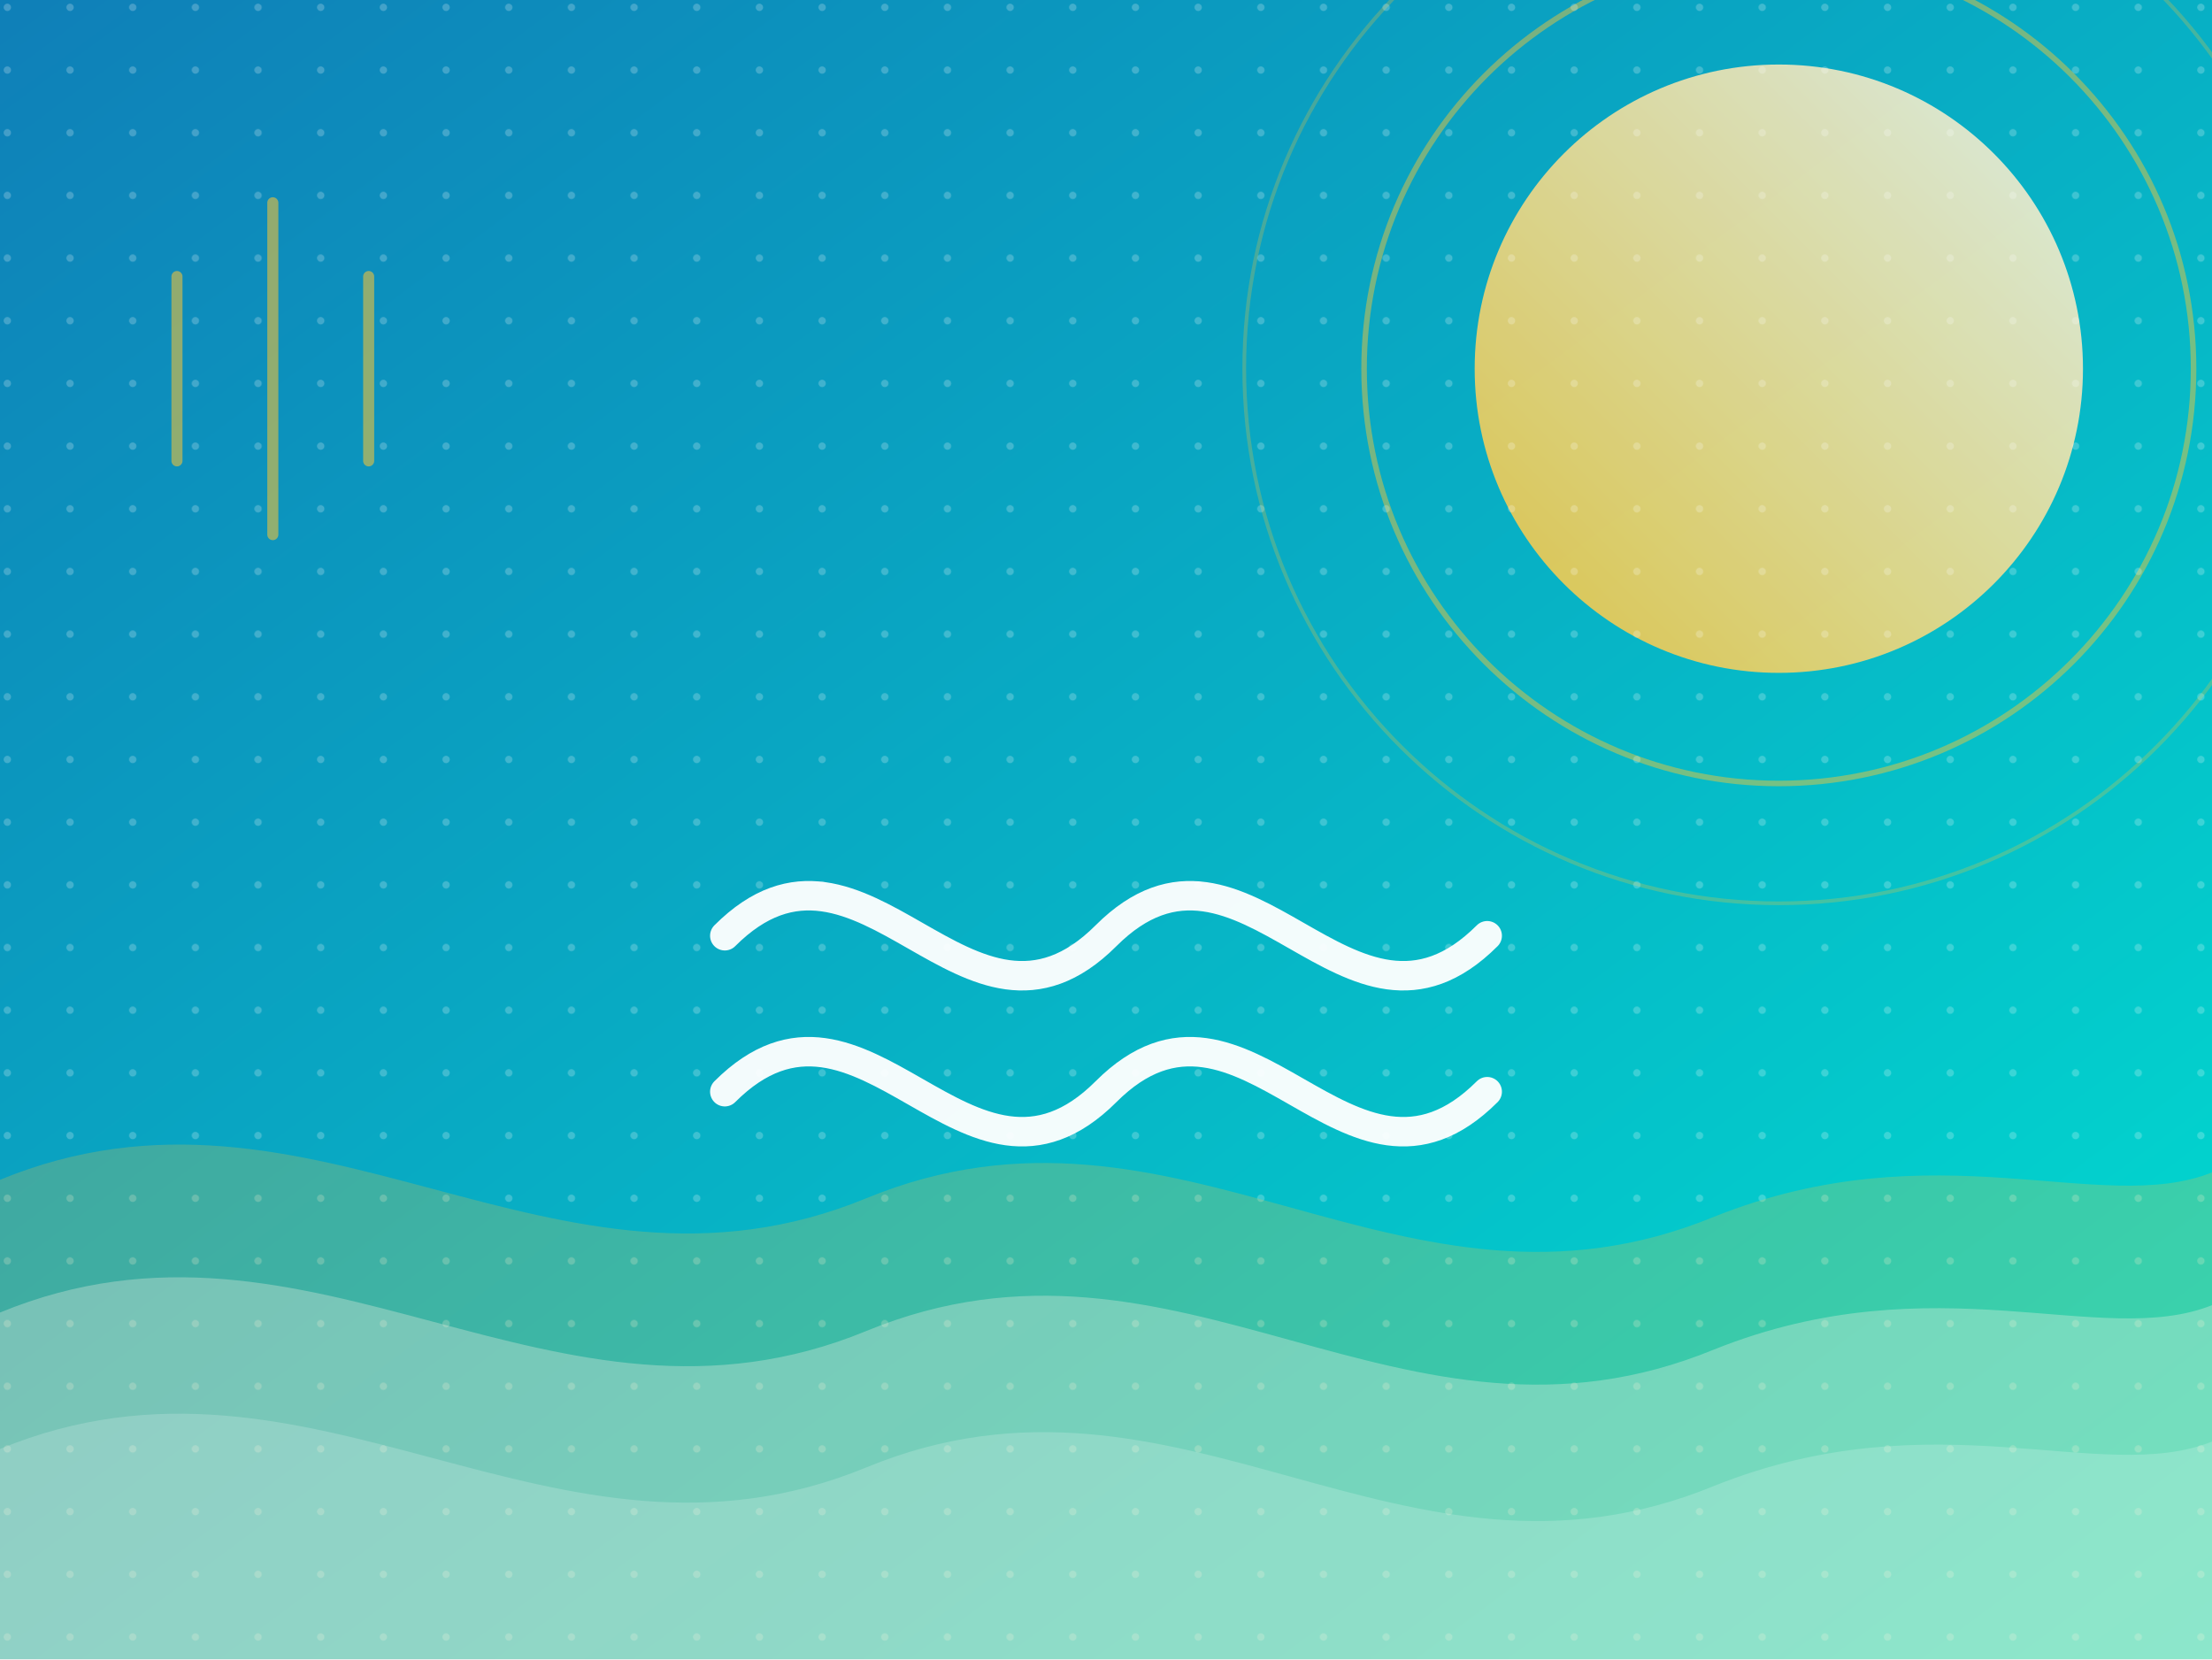
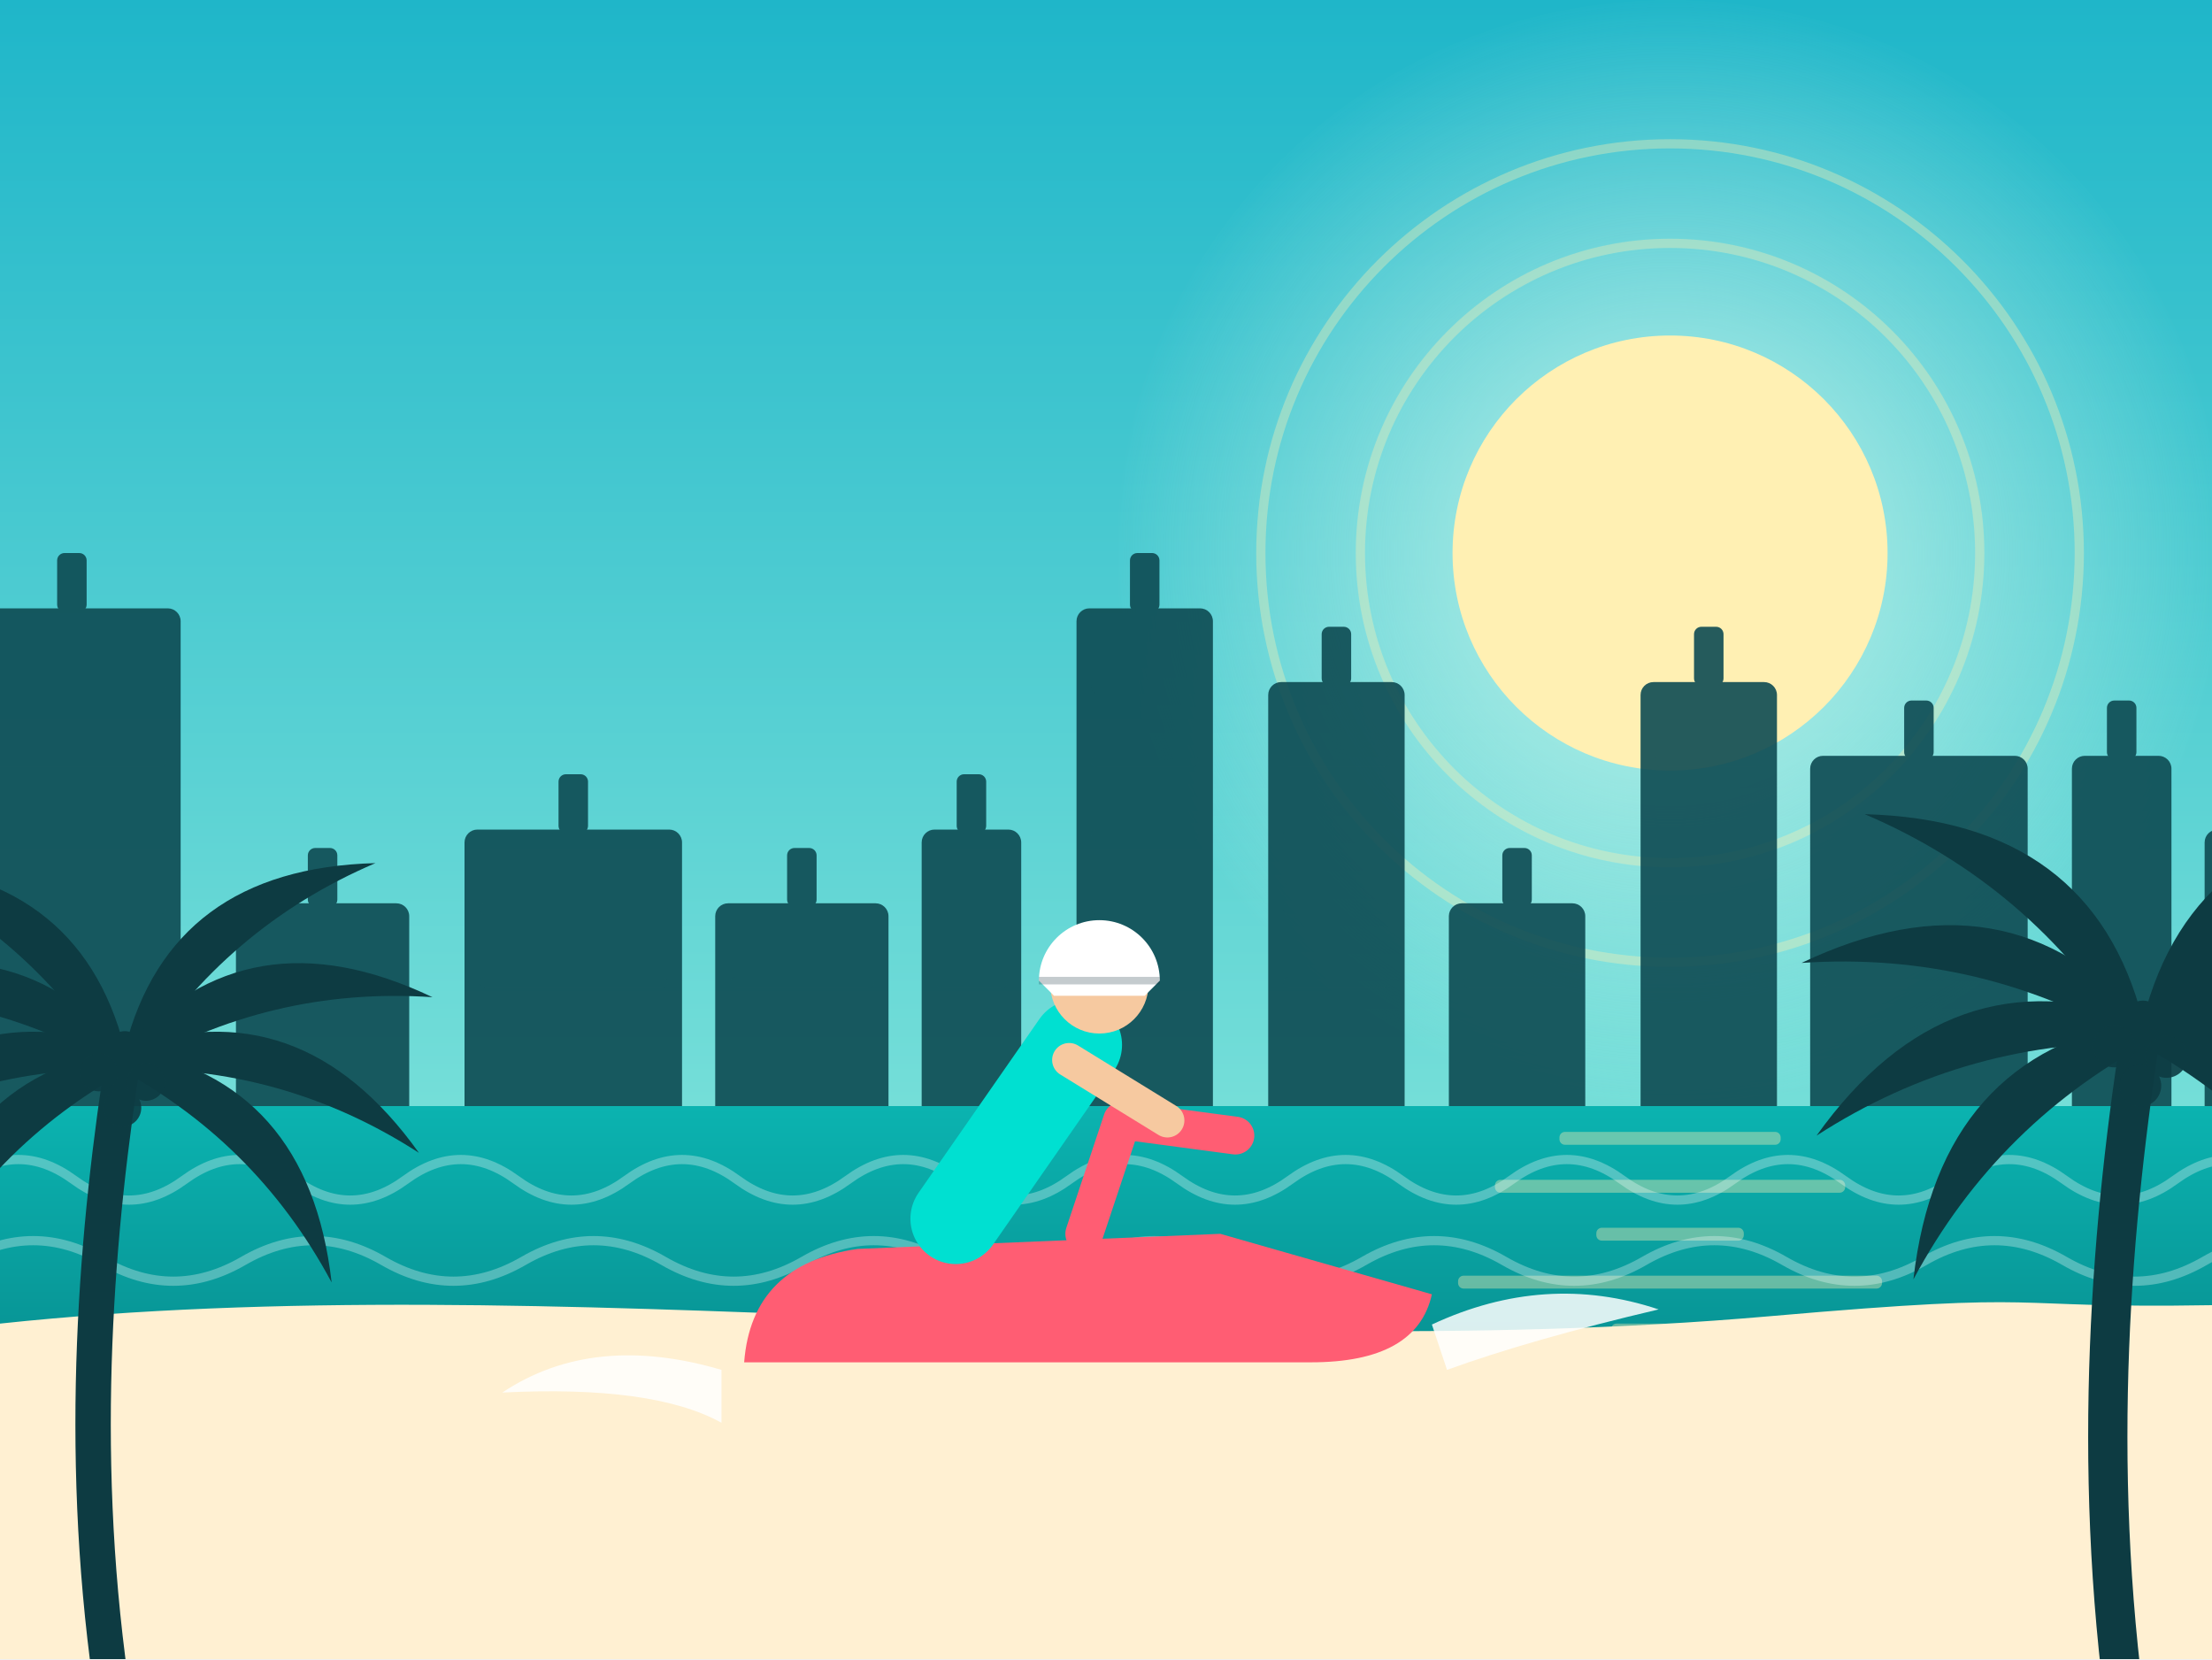
- <svg xmlns="http://www.w3.org/2000/svg" viewBox="0 0 1200 900" width="1200" height="900" role="img" aria-label="adv jetski">
+ <svg xmlns="http://www.w3.org/2000/svg" viewBox="0 0 1200 900" width="1200" height="900" preserveAspectRatio="xMidYMid slice" role="img" aria-label="A jet ski running across Biscayne Bay">
  <defs>
-     <linearGradient id="g1" x1="0" y1="0" x2="1" y2="1">
-       <stop offset="0" stop-color="#0f7fb8" />
-       <stop offset="1" stop-color="#00e0d1" />
+     <linearGradient id="sky" x1="0" y1="0" x2="0" y2="1">
+       <stop offset="0" stop-color="#1fb6c9" />
+       <stop offset="1" stop-color="#9ff2e0" />
    </linearGradient>
-     <linearGradient id="g2" x1="0" y1="1" x2="1" y2="0">
-       <stop offset="0" stop-color="#ffc531" />
-       <stop offset="1" stop-color="#fff6e9" />
+     <linearGradient id="sea" x1="0" y1="0" x2="0" y2="1">
+       <stop offset="0" stop-color="#0bb3b0" />
+       <stop offset="1" stop-color="#046a70" />
    </linearGradient>
-     <pattern id="dots" width="34" height="34" patternUnits="userSpaceOnUse">
-       <circle cx="4" cy="4" r="2" fill="#ffffff" opacity=".22" />
-     </pattern>
+     <radialGradient id="glow" cx=".5" cy=".5" r=".5">
+       <stop offset="0" stop-color="#d7fbef" stop-opacity=".85" />
+       <stop offset="1" stop-color="#d7fbef" stop-opacity="0" />
+     </radialGradient>
  </defs>
-   <rect width="1200" height="900" fill="url(#g1)" />
-   <circle cx="965" cy="200" r="165" fill="url(#g2)" opacity=".85" />
-   <circle cx="965" cy="200" r="225" fill="none" stroke="#ffc531" stroke-width="3" opacity=".45" />
-   <circle cx="965" cy="200" r="290" fill="none" stroke="#ffc531" stroke-width="2" opacity=".25" />
-   <rect width="1200" height="900" fill="url(#dots)" />
-   <path d="M0 640 C170 570 300 720 470 650 C640 580 760 730 930 660 C1050 612 1140 660 1200 636 L1200 900 L0 900 Z" fill="#ffc531" opacity=".22" />
-   <path d="M0 712 C170 642 300 792 470 722 C640 652 760 802 930 732 C1050 684 1140 732 1200 708 L1200 900 L0 900 Z" fill="#fff6e9" opacity=".3" />
-   <path d="M0 786 C170 716 300 866 470 796 C640 726 760 876 930 806 C1050 758 1140 806 1200 782 L1200 900 L0 900 Z" fill="#ffffff" opacity=".18" />
-   <g transform="translate(365 235) scale(4.7)" fill="none" stroke="#ffffff" stroke-width="3.4" stroke-linecap="round" stroke-linejoin="round" opacity=".95">
-     <path d="M6 58 C22 42 34 74 50 58 C66 42 78 74 94 58 M6 76 C22 60 34 92 50 76 C66 60 78 92 94 76" />
+   <rect width="1200" height="900" fill="url(#sky)" />
+   <circle cx="906" cy="300" r="300" fill="url(#glow)" />
+   <circle cx="906" cy="300" r="118" fill="#fff0b3" />
+   <g fill="none" stroke="#fff0b3" stroke-width="5" opacity=".35">
+     <circle cx="906" cy="300" r="168" />
+     <circle cx="906" cy="300" r="222" />
  </g>
-   <g stroke="#ffc531" stroke-width="6" stroke-linecap="round" opacity=".55">
-     <path d="M96 150 L96 250" />
-     <path d="M148 110 L148 290" />
-     <path d="M200 150 L200 250" />
+   <g fill="#0d4a52" opacity=".9">
+     <rect x="-20" y="330" width="118" height="282" rx="7" />
+     <rect x="31.0" y="300" width="16" height="32" rx="4" />
+     <rect x="-12" y="370" width="102" height="6" rx="3" opacity=".4" />
+     <rect x="-12" y="410" width="102" height="6" rx="3" opacity=".4" />
+     <rect x="-12" y="450" width="102" height="6" rx="3" opacity=".4" />
+     <rect x="-12" y="490" width="102" height="6" rx="3" opacity=".4" />
+     <rect x="128" y="490" width="94" height="122" rx="7" />
+     <rect x="167.0" y="460" width="16" height="32" rx="4" />
+     <rect x="136" y="530" width="78" height="6" rx="3" opacity=".4" />
+     <rect x="252" y="450" width="118" height="162" rx="7" />
+     <rect x="303.0" y="420" width="16" height="32" rx="4" />
+     <rect x="260" y="490" width="102" height="6" rx="3" opacity=".4" />
+     <rect x="260" y="530" width="102" height="6" rx="3" opacity=".4" />
+     <rect x="388" y="490" width="94" height="122" rx="7" />
+     <rect x="427.0" y="460" width="16" height="32" rx="4" />
+     <rect x="396" y="530" width="78" height="6" rx="3" opacity=".4" />
+     <rect x="500" y="450" width="54" height="162" rx="7" />
+     <rect x="519.0" y="420" width="16" height="32" rx="4" />
+     <rect x="508" y="490" width="38" height="6" rx="3" opacity=".4" />
+     <rect x="508" y="530" width="38" height="6" rx="3" opacity=".4" />
+     <rect x="584" y="330" width="74" height="282" rx="7" />
+     <rect x="613.0" y="300" width="16" height="32" rx="4" />
+     <rect x="592" y="370" width="58" height="6" rx="3" opacity=".4" />
+     <rect x="592" y="410" width="58" height="6" rx="3" opacity=".4" />
+     <rect x="592" y="450" width="58" height="6" rx="3" opacity=".4" />
+     <rect x="592" y="490" width="58" height="6" rx="3" opacity=".4" />
+     <rect x="688" y="370" width="74" height="242" rx="7" />
+     <rect x="717.0" y="340" width="16" height="32" rx="4" />
+     <rect x="696" y="410" width="58" height="6" rx="3" opacity=".4" />
+     <rect x="696" y="450" width="58" height="6" rx="3" opacity=".4" />
+     <rect x="696" y="490" width="58" height="6" rx="3" opacity=".4" />
+     <rect x="696" y="530" width="58" height="6" rx="3" opacity=".4" />
+     <rect x="786" y="490" width="74" height="122" rx="7" />
+     <rect x="815.0" y="460" width="16" height="32" rx="4" />
+     <rect x="794" y="530" width="58" height="6" rx="3" opacity=".4" />
+     <rect x="890" y="370" width="74" height="242" rx="7" />
+     <rect x="919.0" y="340" width="16" height="32" rx="4" />
+     <rect x="898" y="410" width="58" height="6" rx="3" opacity=".4" />
+     <rect x="898" y="450" width="58" height="6" rx="3" opacity=".4" />
+     <rect x="898" y="490" width="58" height="6" rx="3" opacity=".4" />
+     <rect x="898" y="530" width="58" height="6" rx="3" opacity=".4" />
+     <rect x="982" y="410" width="118" height="202" rx="7" />
+     <rect x="1033.0" y="380" width="16" height="32" rx="4" />
+     <rect x="990" y="450" width="102" height="6" rx="3" opacity=".4" />
+     <rect x="990" y="490" width="102" height="6" rx="3" opacity=".4" />
+     <rect x="990" y="530" width="102" height="6" rx="3" opacity=".4" />
+     <rect x="1124" y="410" width="54" height="202" rx="7" />
+     <rect x="1143.0" y="380" width="16" height="32" rx="4" />
+     <rect x="1132" y="450" width="38" height="6" rx="3" opacity=".4" />
+     <rect x="1132" y="490" width="38" height="6" rx="3" opacity=".4" />
+     <rect x="1132" y="530" width="38" height="6" rx="3" opacity=".4" />
+     <rect x="1196" y="450" width="74" height="162" rx="7" />
+     <rect x="1225.0" y="420" width="16" height="32" rx="4" />
+     <rect x="1204" y="490" width="58" height="6" rx="3" opacity=".4" />
+     <rect x="1204" y="530" width="58" height="6" rx="3" opacity=".4" />
+   </g>
+   <rect x="0" y="600" width="1200" height="300" fill="url(#sea)" />
+   <g fill="#fff0b3" opacity=".38">
+     <rect x="846" y="614" width="120" height="7" rx="3" />
+     <rect x="811" y="640" width="190" height="7" rx="3" />
+     <rect x="866" y="666" width="80" height="7" rx="3" />
+     <rect x="791" y="692" width="230" height="7" rx="3" />
+     <rect x="874" y="718" width="64" height="7" rx="3" />
+     <rect x="831" y="744" width="150" height="7" rx="3" />
+   </g>
+   <g fill="none" stroke="#ffffff" stroke-width="5" opacity=".3" stroke-linecap="round">
+     <path d="M-20 640 q 30 -22 60 0 t 60 0 q 30 -22 60 0 t 60 0 q 30 -22 60 0 t 60 0 q 30 -22 60 0 t 60 0 q 30 -22 60 0 t 60 0 q 30 -22 60 0 t 60 0 q 30 -22 60 0 t 60 0 q 30 -22 60 0 t 60 0 q 30 -22 60 0 t 60 0 q 30 -22 60 0 t 60 0 q 30 -22 60 0 t 60 0" />
+     <path d="M-20 684 q 38 -22 76 0 t 76 0 q 38 -22 76 0 t 76 0 q 38 -22 76 0 t 76 0 q 38 -22 76 0 t 76 0 q 38 -22 76 0 t 76 0 q 38 -22 76 0 t 76 0 q 38 -22 76 0 t 76 0 q 38 -22 76 0 t 76 0 q 38 -22 76 0 t 76 0" />
+   </g>
+   <path d="M0 718 C300 686 640 742 960 714 C1120 700 1080 710 1200 708 L1200 900 L0 900 Z" fill="#fff0d2" />
+   <g transform="translate(60 912) scale(1.28)">
+     <path d="M0 0 C-14 -100 -6 -192 6 -268" stroke="#0d3b42" stroke-width="15" fill="none" stroke-linecap="round" />
+     <g transform="translate(6 -268)">
+       <g fill="#0d3b42">
+         <path d="M0 0 Q64 -46 132 8 Q66 -12 0 9 Z" transform="rotate(-40)" />
+         <path d="M0 0 Q64 -46 132 8 Q66 -12 0 9 Z" transform="rotate(-13)" />
+         <path d="M0 0 Q64 -46 132 8 Q66 -12 0 9 Z" transform="rotate(16)" />
+         <path d="M0 0 Q64 -46 132 8 Q66 -12 0 9 Z" transform="rotate(45)" />
+         <g transform="scale(-1,1)">
+           <path d="M0 0 Q64 -46 132 8 Q66 -12 0 9 Z" transform="rotate(-40)" />
+           <path d="M0 0 Q64 -46 132 8 Q66 -12 0 9 Z" transform="rotate(-13)" />
+           <path d="M0 0 Q64 -46 132 8 Q66 -12 0 9 Z" transform="rotate(16)" />
+           <path d="M0 0 Q64 -46 132 8 Q66 -12 0 9 Z" transform="rotate(45)" />
+         </g>
+       </g>
+       <g fill="#0d3b42" opacity=".9">
+         <circle cx="-11" cy="10" r="8" />
+         <circle cx="9" cy="14" r="8" />
+         <circle cx="-1" cy="25" r="8" />
+       </g>
+     </g>
+   </g>
+   <g transform="translate(1154 934) scale(1.42)">
+     <path d="M0 0 C-14 -100 -6 -192 6 -268" stroke="#0d3b42" stroke-width="15" fill="none" stroke-linecap="round" />
+     <g transform="translate(6 -268)">
+       <g fill="#0d3b42">
+         <path d="M0 0 Q64 -46 132 8 Q66 -12 0 9 Z" transform="rotate(-40)" />
+         <path d="M0 0 Q64 -46 132 8 Q66 -12 0 9 Z" transform="rotate(-13)" />
+         <path d="M0 0 Q64 -46 132 8 Q66 -12 0 9 Z" transform="rotate(16)" />
+         <path d="M0 0 Q64 -46 132 8 Q66 -12 0 9 Z" transform="rotate(45)" />
+         <g transform="scale(-1,1)">
+           <path d="M0 0 Q64 -46 132 8 Q66 -12 0 9 Z" transform="rotate(-40)" />
+           <path d="M0 0 Q64 -46 132 8 Q66 -12 0 9 Z" transform="rotate(-13)" />
+           <path d="M0 0 Q64 -46 132 8 Q66 -12 0 9 Z" transform="rotate(16)" />
+           <path d="M0 0 Q64 -46 132 8 Q66 -12 0 9 Z" transform="rotate(45)" />
+         </g>
+       </g>
+       <g fill="#0d3b42" opacity=".9">
+         <circle cx="-11" cy="10" r="8" />
+         <circle cx="9" cy="14" r="8" />
+         <circle cx="-1" cy="25" r="8" />
+       </g>
+     </g>
+   </g>
+   <g transform="translate(580 780) scale(2.05)">
+     <path d="M-86 -20 L64 -20 Q92 -20 96 -38 L40 -54 L-56 -50 Q-84 -46 -86 -20 Z" fill="#ff5d73" />
+     <path d="M4 -54 L14 -84 L44 -80" stroke="#ff5d73" stroke-width="10" fill="none" stroke-linecap="round" stroke-linejoin="round" />
+     <path d="M-30 -58 L2 -104" stroke="#00e0d1" stroke-width="24" fill="none" stroke-linecap="round" />
+     <path d="M0 -100 L26 -84" stroke="#f6c9a0" stroke-width="9" fill="none" stroke-linecap="round" />
+     <circle cx="8" cy="-120" r="13" fill="#f6c9a0" />
+     <path d="M-8 -121 a16 16 0 0 1 32 0 l-4 4 l-24 0 Z" fill="#ffffff" />
+     <path d="M-8 -121 l32 0" stroke="#12303c" stroke-width="2" opacity=".25" />
+     <g fill="#ffffff" opacity=".85">
+       <path d="M-92 -18 q-34 -10 -58 6 q40 -2 58 8 Z" />
+       <path d="M96 -30 q30 -14 60 -4 q-34 8 -56 16 Z" />
+     </g>
  </g>
</svg>
